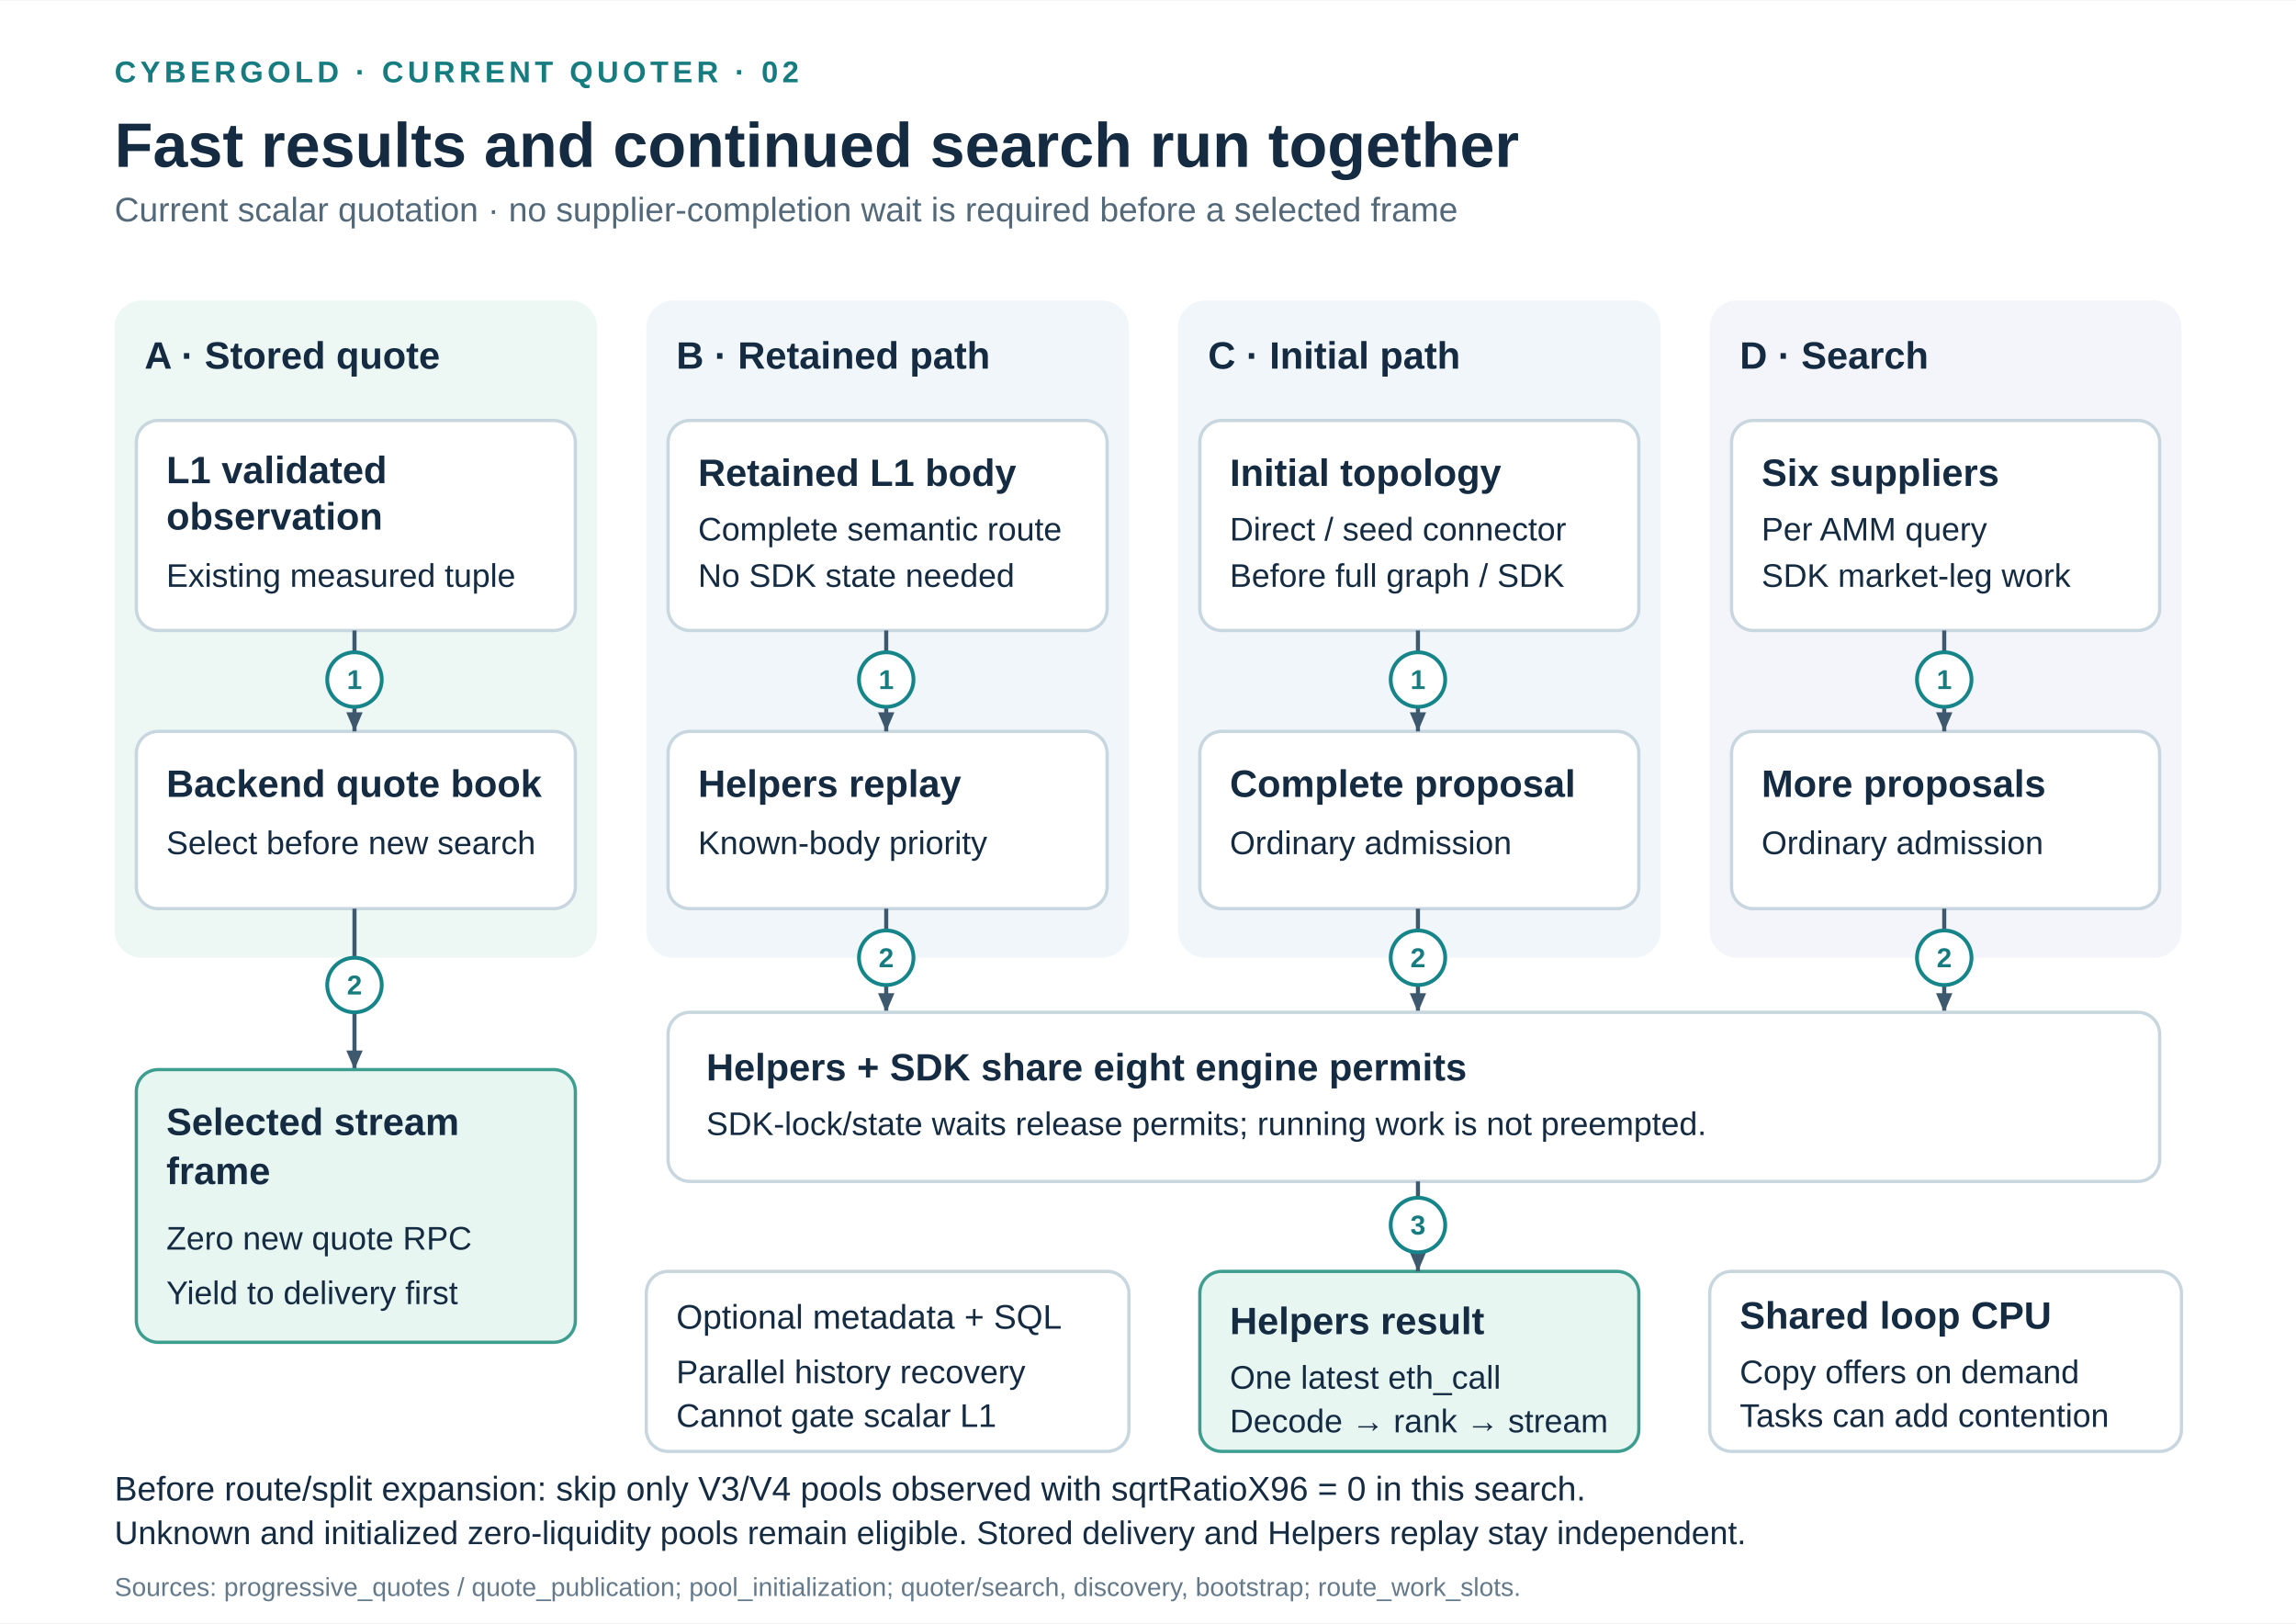
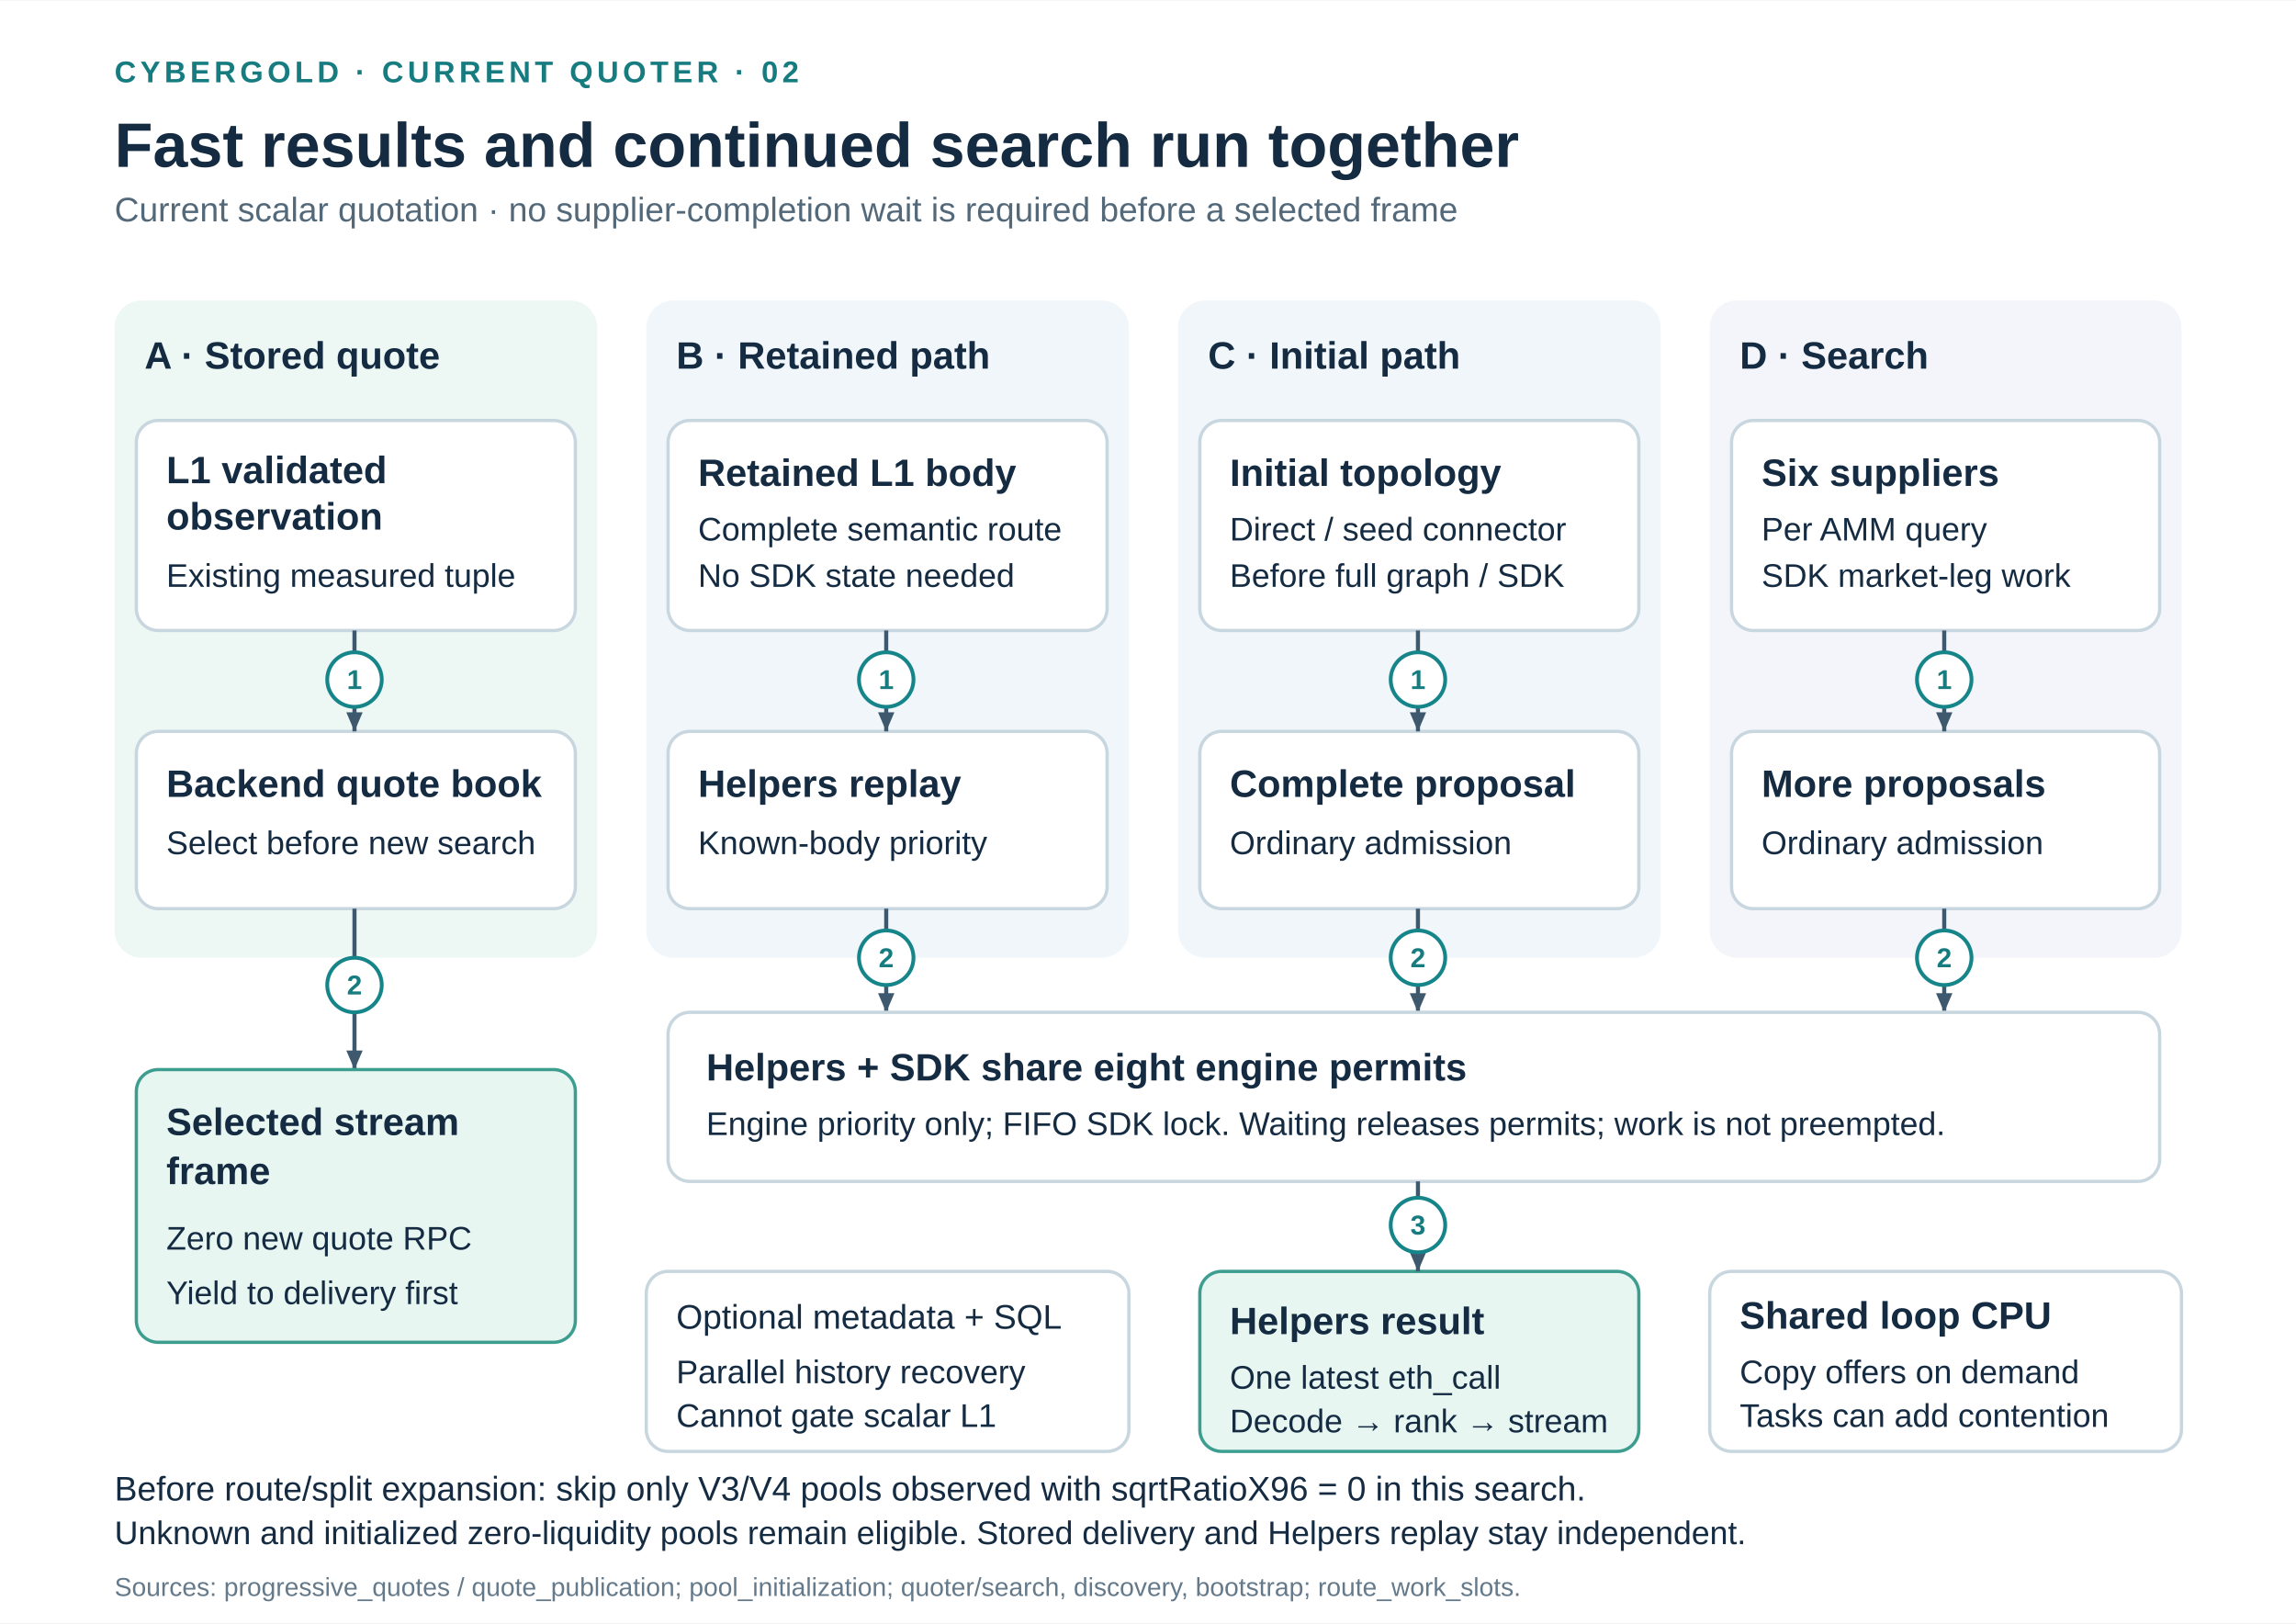
<svg xmlns="http://www.w3.org/2000/svg" width="297mm" height="210mm" viewBox="0 0 842 595" role="img" aria-labelledby="title desc">
  <defs>
    <marker id="arrow" markerWidth="8" markerHeight="8" refX="7" refY="4" orient="auto">
      <path d="M0 0 L8 4 L0 8 Z" fill="#3e596d" />
    </marker>
    <style>
    text{font-family:Arial,Helvetica,sans-serif;fill:#142b42}
    .eyebrow{font-size:11px;font-weight:700;letter-spacing:1.5px;fill:#167c80}
    .title{font-size:23px;font-weight:700}
    .subtitle{font-size:12.5px;fill:#53697a}
    .lane-label{font-size:10px;font-weight:700;letter-spacing:1.2px;fill:#53697a}
    .node{fill:#fff;stroke:#c8d6df;stroke-width:1.2}
    .fresh{fill:#e8f6f2;stroke:#3d9e90;stroke-width:1.2}
    .heading{font-size:14px;font-weight:700}
    .body{font-size:12px}
    .body-large{font-size:12.5px}
    .muted{fill:#53697a}
    .line{fill:none;stroke:#3e596d;stroke-width:1.5}
    .bus{fill:none;stroke:#3e596d;stroke-width:1.5}
    .dashed{fill:none;stroke:#8a9cab;stroke-width:1.3;stroke-dasharray:4 4}
    .step{fill:#fff;stroke:#16858a;stroke-width:1.4}
    .step-text{font-size:10px;font-weight:700;fill:#167c80;text-anchor:middle;dominant-baseline:central}
    .source{font-size:9.5px;fill:#64798a}
  </style>
  </defs>
  <rect width="842" height="595" fill="#fff" />
  <text x="42" y="30" class="eyebrow">CYBERGOLD · CURRENT QUOTER · 02</text>
  <text x="42" y="61" class="title">Fast results and continued search run together</text>
  <text x="42" y="81" class="subtitle">Current scalar quotation · no supplier-completion wait is required before a selected frame</text>
  <rect x="42" y="110" width="177" height="241" rx="10" fill="#edf7f4" />
  <rect x="237" y="110" width="177" height="241" rx="10" fill="#f0f6fa" />
  <rect x="432" y="110" width="177" height="241" rx="10" fill="#f0f6fa" />
  <rect x="627" y="110" width="173" height="241" rx="10" fill="#f4f5fa" />
  <text x="53" y="135" class="heading">A · Stored quote</text>
  <text x="248" y="135" class="heading">B · Retained path</text>
  <text x="443" y="135" class="heading">C · Initial path</text>
  <text x="638" y="135" class="heading">D · Search</text>
  <rect x="50" y="154" width="161" height="77" rx="8" class="node" />
  <text x="61" y="177" class="heading">L1 validated</text>
  <text x="61" y="194" class="heading">observation</text>
  <text x="61" y="215" class="body">Existing measured tuple</text>
  <rect x="245" y="154" width="161" height="77" rx="8" class="node" />
  <text x="256" y="178" class="heading">Retained L1 body</text>
  <text x="256" y="198" class="body">Complete semantic route</text>
  <text x="256" y="215" class="body">No SDK state needed</text>
  <rect x="440" y="154" width="161" height="77" rx="8" class="node" />
  <text x="451" y="178" class="heading">Initial topology</text>
  <text x="451" y="198" class="body">Direct / seed connector</text>
  <text x="451" y="215" class="body">Before full graph / SDK</text>
  <rect x="635" y="154" width="157" height="77" rx="8" class="node" />
  <text x="646" y="178" class="heading">Six suppliers</text>
  <text x="646" y="198" class="body">Per AMM query</text>
  <text x="646" y="215" class="body">SDK market-leg work</text>
  <rect x="50" y="268" width="161" height="65" rx="8" class="node" />
  <text x="61" y="292" class="heading">Backend quote book</text>
  <text x="61" y="313" class="body">Select before new search</text>
  <rect x="245" y="268" width="161" height="65" rx="8" class="node" />
  <text x="256" y="292" class="heading">Helpers replay</text>
  <text x="256" y="313" class="body">Known-body priority</text>
  <rect x="440" y="268" width="161" height="65" rx="8" class="node" />
  <text x="451" y="292" class="heading">Complete proposal</text>
  <text x="451" y="313" class="body">Ordinary admission</text>
  <rect x="635" y="268" width="157" height="65" rx="8" class="node" />
  <text x="646" y="292" class="heading">More proposals</text>
  <text x="646" y="313" class="body">Ordinary admission</text>
  <path d="M130 231 V268" class="line" />
  <polygon points="130.00,268.00 127.00,261.00 133.00,261.00" fill="#3e596d" />
  <circle cx="130" cy="249" r="10" class="step" />
  <text x="130" y="249" class="step-text">1</text>
  <path d="M325 231 V268" class="line" />
  <polygon points="325.00,268.00 322.00,261.00 328.00,261.00" fill="#3e596d" />
  <circle cx="325" cy="249" r="10" class="step" />
  <text x="325" y="249" class="step-text">1</text>
  <path d="M520 231 V268" class="line" />
  <polygon points="520.00,268.00 517.00,261.00 523.00,261.00" fill="#3e596d" />
  <circle cx="520" cy="249" r="10" class="step" />
  <text x="520" y="249" class="step-text">1</text>
  <path d="M713 231 V268" class="line" />
  <polygon points="713.00,268.00 710.00,261.00 716.00,261.00" fill="#3e596d" />
  <circle cx="713" cy="249" r="10" class="step" />
  <text x="713" y="249" class="step-text">1</text>
  <path d="M130 333 V392" class="line" />
  <polygon points="130.00,392.00 127.00,385.00 133.00,385.00" fill="#3e596d" />
  <circle cx="130" cy="361" r="10" class="step" />
  <text x="130" y="361" class="step-text">2</text>
  <path d="M325 333 V371" class="line" />
  <polygon points="325.00,371.00 322.00,364.00 328.00,364.00" fill="#3e596d" />
  <circle cx="325" cy="351" r="10" class="step" />
  <text x="325" y="351" class="step-text">2</text>
  <path d="M520 333 V371" class="line" />
  <polygon points="520.00,371.00 517.00,364.00 523.00,364.00" fill="#3e596d" />
  <circle cx="520" cy="351" r="10" class="step" />
  <text x="520" y="351" class="step-text">2</text>
  <path d="M713 333 V371" class="line" />
  <polygon points="713.00,371.00 710.00,364.00 716.00,364.00" fill="#3e596d" />
  <circle cx="713" cy="351" r="10" class="step" />
  <text x="713" y="351" class="step-text">2</text>
  <rect x="245" y="371" width="547" height="62" rx="8" class="node" />
  <text x="259" y="396" class="heading">Helpers + SDK share eight engine permits</text>
-   <text x="259" y="416" class="body">SDK-lock/state waits release permits; running work is not preempted.</text>
+   <text x="259" y="416" class="body">Engine priority only; FIFO SDK lock. Waiting releases permits; work is not preempted.</text>
  <rect x="50" y="392" width="161" height="100" rx="8" class="fresh" />
  <text x="61" y="416" class="heading">Selected stream</text>
  <text x="61" y="434" class="heading">frame</text>
  <text x="61" y="458" class="body">Zero new quote RPC</text>
  <text x="61" y="478" class="body">Yield to delivery first</text>
  <rect x="440" y="466" width="161" height="66" rx="8" class="fresh" />
  <text x="451" y="489" class="heading">Helpers result</text>
  <text x="451" y="509" class="body">One latest eth_call</text>
  <text x="451" y="525" class="body">Decode → rank → stream</text>
  <path d="M520 433 V466" class="line" />
  <polygon points="520.00,466.00 517.00,459.00 523.00,459.00" fill="#3e596d" />
  <circle cx="520" cy="449" r="10" class="step" />
  <text x="520" y="449" class="step-text">3</text>
  <rect x="237" y="466" width="177" height="66" rx="8" class="node" />
  <text x="248" y="487" class="body-large">Optional metadata + SQL</text>
  <text x="248" y="507" class="body">Parallel history recovery</text>
  <text x="248" y="523" class="body">Cannot gate scalar L1</text>
  <rect x="627" y="466" width="173" height="66" rx="8" class="node" />
  <text x="638" y="487" class="heading">Shared loop CPU</text>
  <text x="638" y="507" class="body">Copy offers on demand</text>
  <text x="638" y="523" class="body">Tasks can add contention</text>
  <text x="42" y="550" class="body-large">Before route/split expansion: skip only V3/V4 pools observed with sqrtRatioX96 = 0 in this search.</text>
  <text x="42" y="566" class="body">Unknown and initialized zero-liquidity pools remain eligible. Stored delivery and Helpers replay stay independent.</text>
  <text x="42" y="585" class="source">Sources: progressive_quotes / quote_publication; pool_initialization; quoter/search, discovery, bootstrap; route_work_slots.</text>
</svg>
